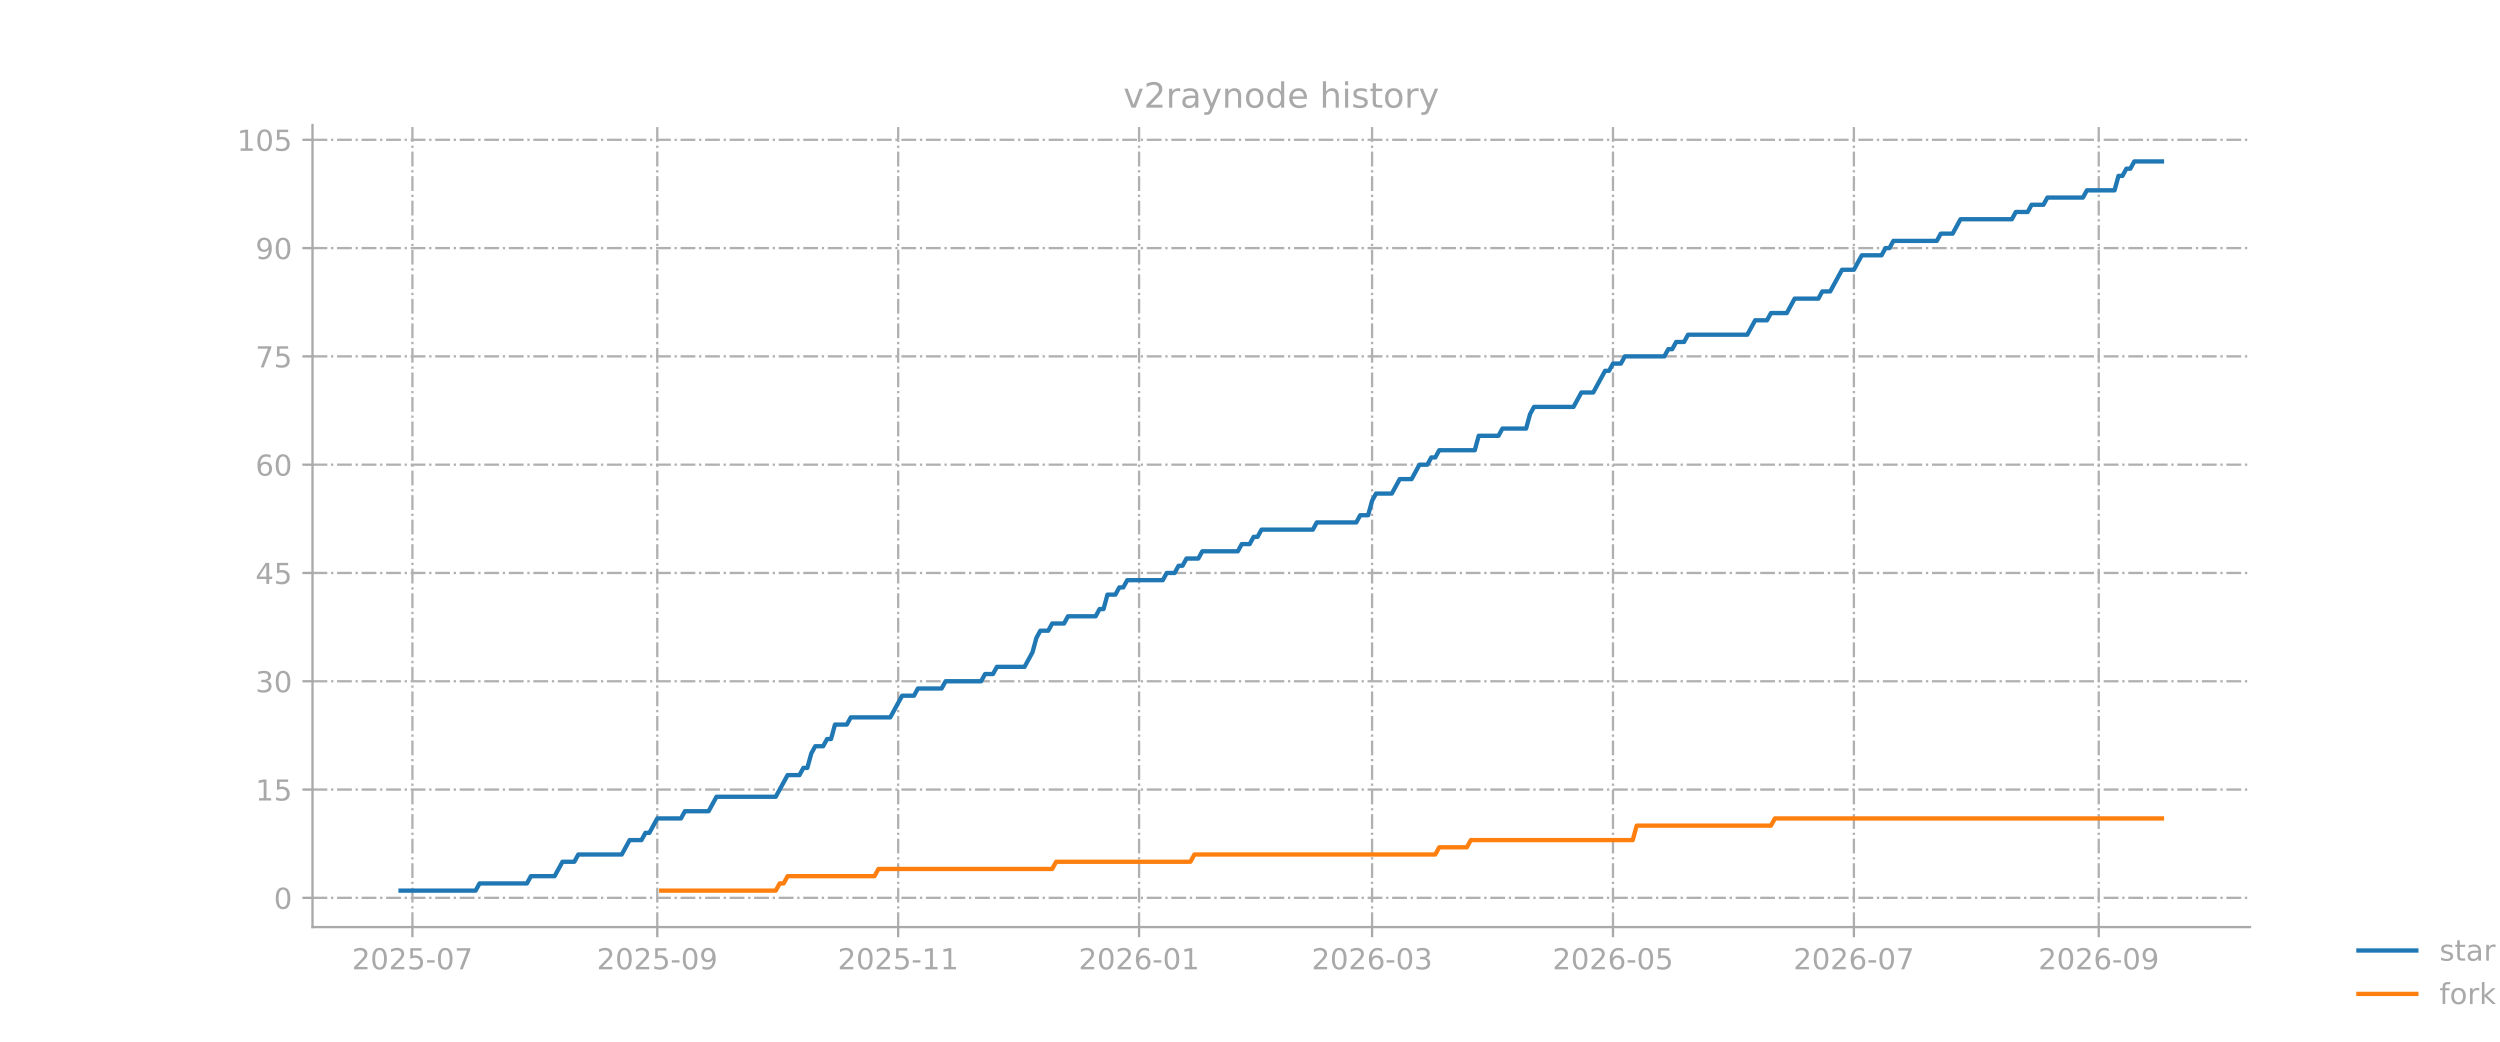
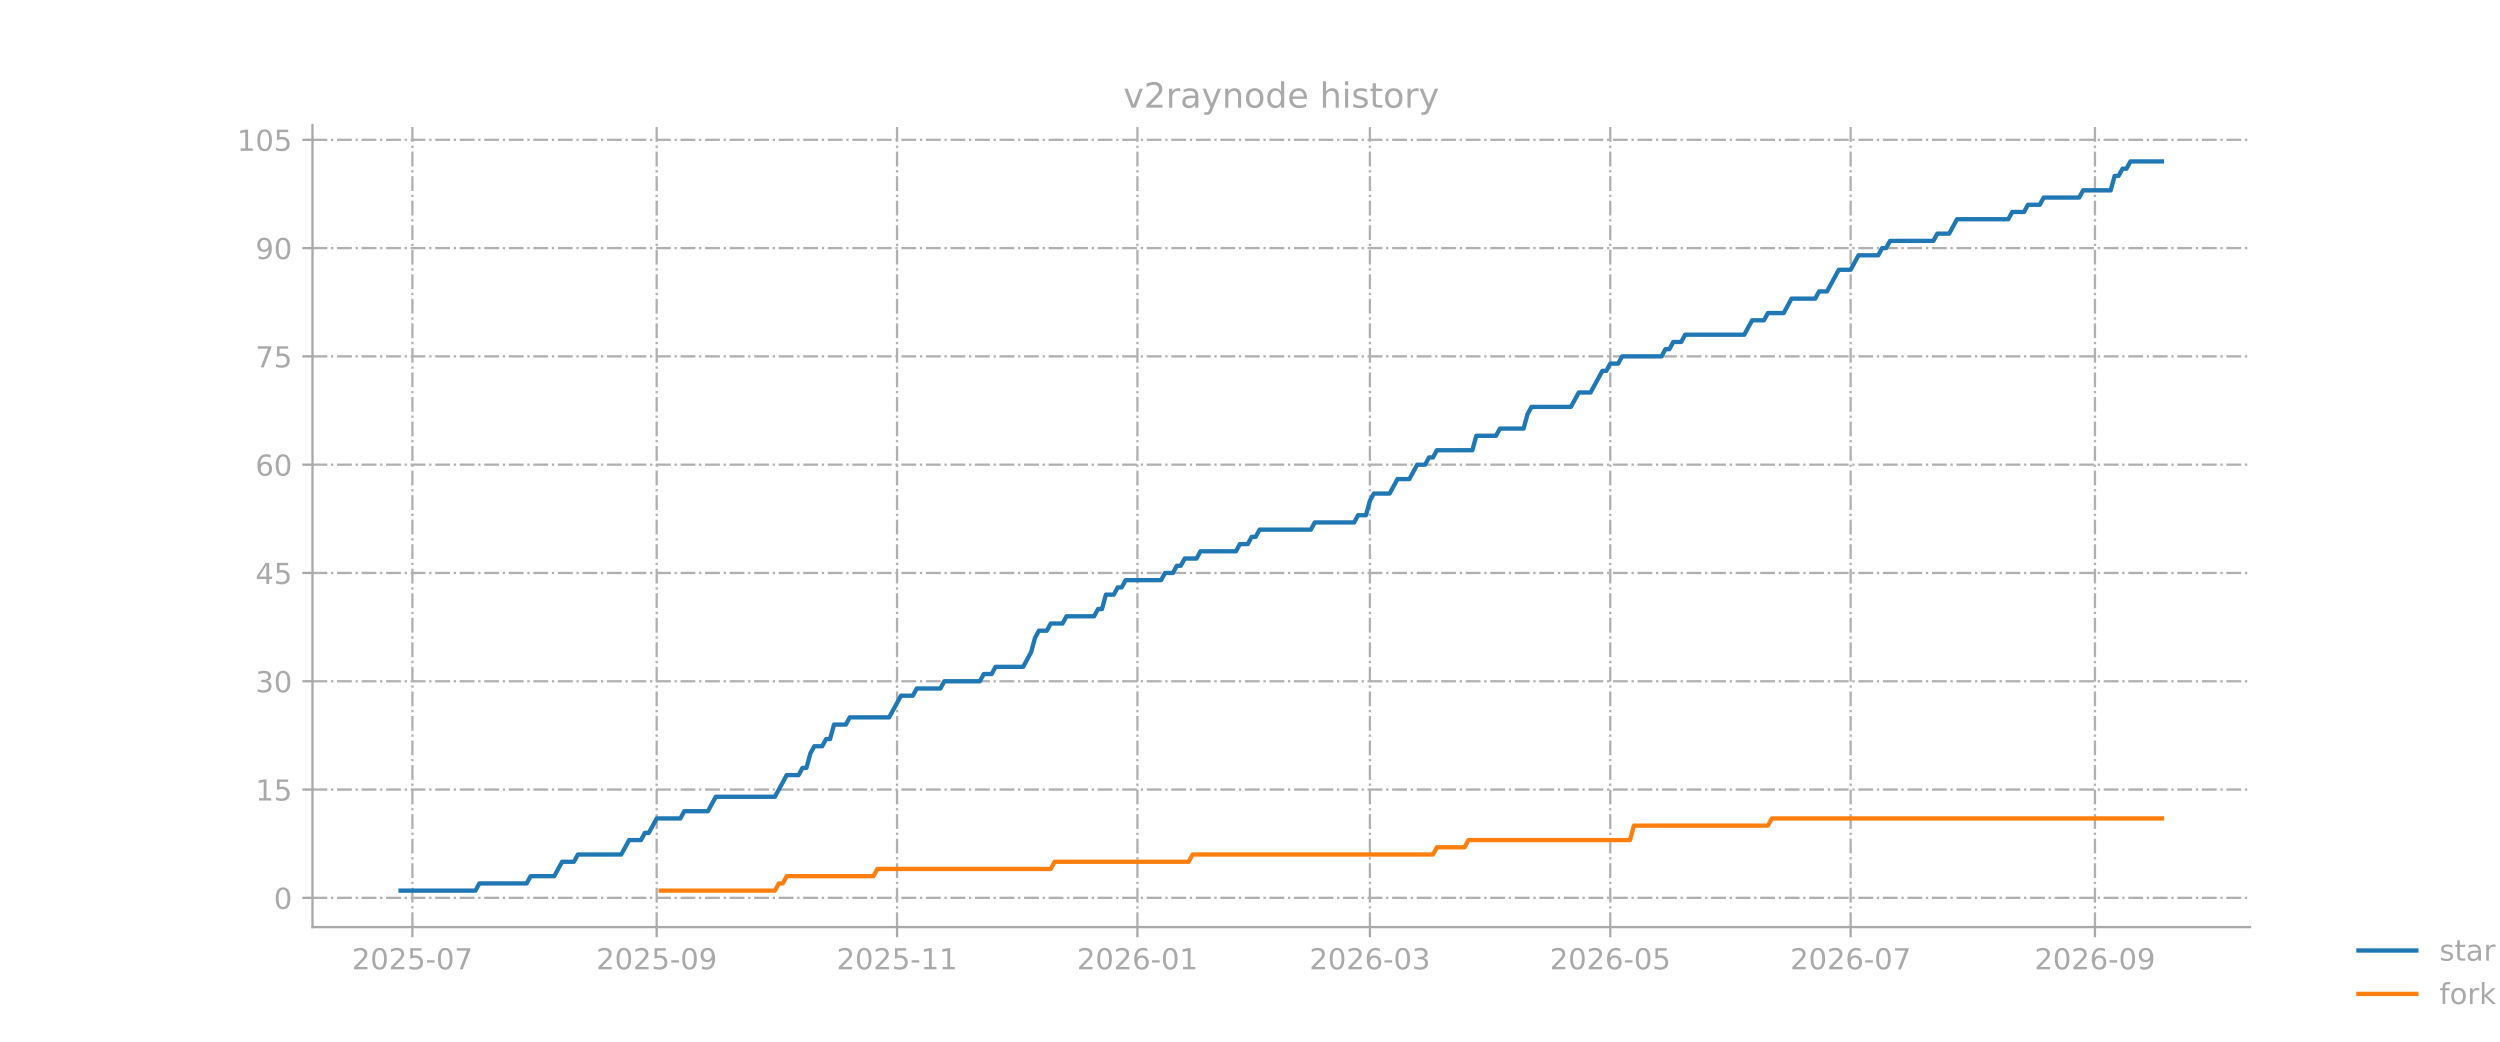
<svg xmlns="http://www.w3.org/2000/svg" xmlns:xlink="http://www.w3.org/1999/xlink" width="864pt" height="360pt" viewBox="0 0 864 360" version="1.1">
  <defs>
    <style type="text/css">*{stroke-linejoin: round; stroke-linecap: butt}</style>
  </defs>
  <g id="figure_1">
    <g id="patch_1">
      <path d="M 0 360  L 864 360  L 864 0  L 0 0  L 0 360  z " style="fill: none; opacity: 0" />
    </g>
    <g id="axes_1">
      <g id="patch_2">
        <path d="M 108 320.4  L 777.6 320.4  L 777.6 43.2  L 108 43.2  L 108 320.4  z " style="fill: none; opacity: 0" />
      </g>
      <g id="matplotlib.axis_1">
        <g id="xtick_1">
          <g id="line2d_1">
-             <path d="M 142.531 320.4  L 142.531 43.2  " clip-path="url(#p3a6f7e1914)" style="fill: none; stroke-dasharray: 5.12,1.28,0.8,1.28; stroke-dashoffset: 0; stroke: #b0b0b0; stroke-width: 0.8" />
+             <path d="M 142.522 320.4  L 142.522 43.2  " clip-path="url(#p26ff134d15)" style="fill: none; stroke-dasharray: 5.12,1.28,0.8,1.28; stroke-dashoffset: 0; stroke: #b0b0b0; stroke-width: 0.8" />
          </g>
          <g id="line2d_2">
            <defs>
-               <path id="ma5f1e83097" d="M 0 0  L 0 3.5  " style="stroke: #a9a9a9; stroke-width: 0.8" />
+               <path id="m86132983dd" d="M 0 0  L 0 3.5  " style="stroke: #a9a9a9; stroke-width: 0.8" />
            </defs>
            <g>
-               <use xlink:href="#ma5f1e83097" x="142.531" y="320.4" style="fill: #a9a9a9; stroke: #a9a9a9; stroke-width: 0.8" />
+               <use xlink:href="#m86132983dd" x="142.522" y="320.4" style="fill: #a9a9a9; stroke: #a9a9a9; stroke-width: 0.8" />
            </g>
          </g>
          <g id="text_1">
-             <g style="fill: #a9a9a9" transform="translate(121.6395 334.9977) scale(0.1 -0.1)">
+             <g style="fill: #a9a9a9" transform="translate(121.6304 334.9977) scale(0.1 -0.1)">
              <defs>
                <path id="DejaVuSans-15" d="M 1228 531  L 3431 531  L 3431 0  L 469 0  L 469 531  Q 828 903 1448 1529  Q 2069 2156 2228 2338  Q 2531 2678 2651 2914  Q 2772 3150 2772 3378  Q 2772 3750 2511 3984  Q 2250 4219 1831 4219  Q 1534 4219 1204 4116  Q 875 4013 500 3803  L 500 4441  Q 881 4594 1212 4672  Q 1544 4750 1819 4750  Q 2544 4750 2975 4387  Q 3406 4025 3406 3419  Q 3406 3131 3298 2873  Q 3191 2616 2906 2266  Q 2828 2175 2409 1742  Q 1991 1309 1228 531  z " transform="scale(0.015625)" />
                <path id="DejaVuSans-13" d="M 2034 4250  Q 1547 4250 1301 3770  Q 1056 3291 1056 2328  Q 1056 1369 1301 889  Q 1547 409 2034 409  Q 2525 409 2770 889  Q 3016 1369 3016 2328  Q 3016 3291 2770 3770  Q 2525 4250 2034 4250  z M 2034 4750  Q 2819 4750 3233 4129  Q 3647 3509 3647 2328  Q 3647 1150 3233 529  Q 2819 -91 2034 -91  Q 1250 -91 836 529  Q 422 1150 422 2328  Q 422 3509 836 4129  Q 1250 4750 2034 4750  z " transform="scale(0.015625)" />
                <path id="DejaVuSans-18" d="M 691 4666  L 3169 4666  L 3169 4134  L 1269 4134  L 1269 2991  Q 1406 3038 1543 3061  Q 1681 3084 1819 3084  Q 2600 3084 3056 2656  Q 3513 2228 3513 1497  Q 3513 744 3044 326  Q 2575 -91 1722 -91  Q 1428 -91 1123 -41  Q 819 9 494 109  L 494 744  Q 775 591 1075 516  Q 1375 441 1709 441  Q 2250 441 2565 725  Q 2881 1009 2881 1497  Q 2881 1984 2565 2268  Q 2250 2553 1709 2553  Q 1456 2553 1204 2497  Q 953 2441 691 2322  L 691 4666  z " transform="scale(0.015625)" />
                <path id="DejaVuSans-10" d="M 313 2009  L 1997 2009  L 1997 1497  L 313 1497  L 313 2009  z " transform="scale(0.015625)" />
                <path id="DejaVuSans-1a" d="M 525 4666  L 3525 4666  L 3525 4397  L 1831 0  L 1172 0  L 2766 4134  L 525 4134  L 525 4666  z " transform="scale(0.015625)" />
              </defs>
              <use xlink:href="#DejaVuSans-15" />
              <use xlink:href="#DejaVuSans-13" transform="translate(63.625 0)" />
              <use xlink:href="#DejaVuSans-15" transform="translate(127.25 0)" />
              <use xlink:href="#DejaVuSans-18" transform="translate(190.875 0)" />
              <use xlink:href="#DejaVuSans-10" transform="translate(254.5 0)" />
              <use xlink:href="#DejaVuSans-13" transform="translate(290.5781 0)" />
              <use xlink:href="#DejaVuSans-1a" transform="translate(354.2031 0)" />
            </g>
          </g>
        </g>
        <g id="xtick_2">
          <g id="line2d_3">
-             <path d="M 227.152 320.4  L 227.152 43.2  " clip-path="url(#p3a6f7e1914)" style="fill: none; stroke-dasharray: 5.12,1.28,0.8,1.28; stroke-dashoffset: 0; stroke: #b0b0b0; stroke-width: 0.8" />
+             <path d="M 226.954 320.4  L 226.954 43.2  " clip-path="url(#p26ff134d15)" style="fill: none; stroke-dasharray: 5.12,1.28,0.8,1.28; stroke-dashoffset: 0; stroke: #b0b0b0; stroke-width: 0.8" />
          </g>
          <g id="line2d_4">
            <g>
-               <use xlink:href="#ma5f1e83097" x="227.152" y="320.4" style="fill: #a9a9a9; stroke: #a9a9a9; stroke-width: 0.8" />
+               <use xlink:href="#m86132983dd" x="226.954" y="320.4" style="fill: #a9a9a9; stroke: #a9a9a9; stroke-width: 0.8" />
            </g>
          </g>
          <g id="text_2">
-             <g style="fill: #a9a9a9" transform="translate(206.2608 334.9977) scale(0.1 -0.1)">
+             <g style="fill: #a9a9a9" transform="translate(206.0623 334.9977) scale(0.1 -0.1)">
              <defs>
                <path id="DejaVuSans-1c" d="M 703 97  L 703 672  Q 941 559 1184 500  Q 1428 441 1663 441  Q 2288 441 2617 861  Q 2947 1281 2994 2138  Q 2813 1869 2534 1725  Q 2256 1581 1919 1581  Q 1219 1581 811 2004  Q 403 2428 403 3163  Q 403 3881 828 4315  Q 1253 4750 1959 4750  Q 2769 4750 3195 4129  Q 3622 3509 3622 2328  Q 3622 1225 3098 567  Q 2575 -91 1691 -91  Q 1453 -91 1209 -44  Q 966 3 703 97  z M 1959 2075  Q 2384 2075 2632 2365  Q 2881 2656 2881 3163  Q 2881 3666 2632 3958  Q 2384 4250 1959 4250  Q 1534 4250 1286 3958  Q 1038 3666 1038 3163  Q 1038 2656 1286 2365  Q 1534 2075 1959 2075  z " transform="scale(0.015625)" />
              </defs>
              <use xlink:href="#DejaVuSans-15" />
              <use xlink:href="#DejaVuSans-13" transform="translate(63.625 0)" />
              <use xlink:href="#DejaVuSans-15" transform="translate(127.25 0)" />
              <use xlink:href="#DejaVuSans-18" transform="translate(190.875 0)" />
              <use xlink:href="#DejaVuSans-10" transform="translate(254.5 0)" />
              <use xlink:href="#DejaVuSans-13" transform="translate(290.5781 0)" />
              <use xlink:href="#DejaVuSans-1c" transform="translate(354.2031 0)" />
            </g>
          </g>
        </g>
        <g id="xtick_3">
          <g id="line2d_5">
-             <path d="M 310.409 320.4  L 310.409 43.2  " clip-path="url(#p3a6f7e1914)" style="fill: none; stroke-dasharray: 5.12,1.28,0.8,1.28; stroke-dashoffset: 0; stroke: #b0b0b0; stroke-width: 0.8" />
+             <path d="M 310.024 320.4  L 310.024 43.2  " clip-path="url(#p26ff134d15)" style="fill: none; stroke-dasharray: 5.12,1.28,0.8,1.28; stroke-dashoffset: 0; stroke: #b0b0b0; stroke-width: 0.8" />
          </g>
          <g id="line2d_6">
            <g>
-               <use xlink:href="#ma5f1e83097" x="310.409" y="320.4" style="fill: #a9a9a9; stroke: #a9a9a9; stroke-width: 0.8" />
+               <use xlink:href="#m86132983dd" x="310.024" y="320.4" style="fill: #a9a9a9; stroke: #a9a9a9; stroke-width: 0.8" />
            </g>
          </g>
          <g id="text_3">
-             <g style="fill: #a9a9a9" transform="translate(289.5172 334.9977) scale(0.1 -0.1)">
+             <g style="fill: #a9a9a9" transform="translate(289.1325 334.9977) scale(0.1 -0.1)">
              <defs>
                <path id="DejaVuSans-14" d="M 794 531  L 1825 531  L 1825 4091  L 703 3866  L 703 4441  L 1819 4666  L 2450 4666  L 2450 531  L 3481 531  L 3481 0  L 794 0  L 794 531  z " transform="scale(0.015625)" />
              </defs>
              <use xlink:href="#DejaVuSans-15" />
              <use xlink:href="#DejaVuSans-13" transform="translate(63.625 0)" />
              <use xlink:href="#DejaVuSans-15" transform="translate(127.25 0)" />
              <use xlink:href="#DejaVuSans-18" transform="translate(190.875 0)" />
              <use xlink:href="#DejaVuSans-10" transform="translate(254.5 0)" />
              <use xlink:href="#DejaVuSans-14" transform="translate(290.5781 0)" />
              <use xlink:href="#DejaVuSans-14" transform="translate(354.2031 0)" />
            </g>
          </g>
        </g>
        <g id="xtick_4">
          <g id="line2d_7">
-             <path d="M 393.665 320.4  L 393.665 43.2  " clip-path="url(#p3a6f7e1914)" style="fill: none; stroke-dasharray: 5.12,1.28,0.8,1.28; stroke-dashoffset: 0; stroke: #b0b0b0; stroke-width: 0.8" />
+             <path d="M 393.094 320.4  L 393.094 43.2  " clip-path="url(#p26ff134d15)" style="fill: none; stroke-dasharray: 5.12,1.28,0.8,1.28; stroke-dashoffset: 0; stroke: #b0b0b0; stroke-width: 0.8" />
          </g>
          <g id="line2d_8">
            <g>
-               <use xlink:href="#ma5f1e83097" x="393.665" y="320.4" style="fill: #a9a9a9; stroke: #a9a9a9; stroke-width: 0.8" />
+               <use xlink:href="#m86132983dd" x="393.094" y="320.4" style="fill: #a9a9a9; stroke: #a9a9a9; stroke-width: 0.8" />
            </g>
          </g>
          <g id="text_4">
-             <g style="fill: #a9a9a9" transform="translate(372.7737 334.9977) scale(0.1 -0.1)">
+             <g style="fill: #a9a9a9" transform="translate(372.2027 334.9977) scale(0.1 -0.1)">
              <defs>
                <path id="DejaVuSans-19" d="M 2113 2584  Q 1688 2584 1439 2293  Q 1191 2003 1191 1497  Q 1191 994 1439 701  Q 1688 409 2113 409  Q 2538 409 2786 701  Q 3034 994 3034 1497  Q 3034 2003 2786 2293  Q 2538 2584 2113 2584  z M 3366 4563  L 3366 3988  Q 3128 4100 2886 4159  Q 2644 4219 2406 4219  Q 1781 4219 1451 3797  Q 1122 3375 1075 2522  Q 1259 2794 1537 2939  Q 1816 3084 2150 3084  Q 2853 3084 3261 2657  Q 3669 2231 3669 1497  Q 3669 778 3244 343  Q 2819 -91 2113 -91  Q 1303 -91 875 529  Q 447 1150 447 2328  Q 447 3434 972 4092  Q 1497 4750 2381 4750  Q 2619 4750 2861 4703  Q 3103 4656 3366 4563  z " transform="scale(0.015625)" />
              </defs>
              <use xlink:href="#DejaVuSans-15" />
              <use xlink:href="#DejaVuSans-13" transform="translate(63.625 0)" />
              <use xlink:href="#DejaVuSans-15" transform="translate(127.25 0)" />
              <use xlink:href="#DejaVuSans-19" transform="translate(190.875 0)" />
              <use xlink:href="#DejaVuSans-10" transform="translate(254.5 0)" />
              <use xlink:href="#DejaVuSans-13" transform="translate(290.5781 0)" />
              <use xlink:href="#DejaVuSans-14" transform="translate(354.2031 0)" />
            </g>
          </g>
        </g>
        <g id="xtick_5">
          <g id="line2d_9">
-             <path d="M 474.192 320.4  L 474.192 43.2  " clip-path="url(#p3a6f7e1914)" style="fill: none; stroke-dasharray: 5.12,1.28,0.8,1.28; stroke-dashoffset: 0; stroke: #b0b0b0; stroke-width: 0.8" />
+             <path d="M 473.441 320.4  L 473.441 43.2  " clip-path="url(#p26ff134d15)" style="fill: none; stroke-dasharray: 5.12,1.28,0.8,1.28; stroke-dashoffset: 0; stroke: #b0b0b0; stroke-width: 0.8" />
          </g>
          <g id="line2d_10">
            <g>
-               <use xlink:href="#ma5f1e83097" x="474.192" y="320.4" style="fill: #a9a9a9; stroke: #a9a9a9; stroke-width: 0.8" />
+               <use xlink:href="#m86132983dd" x="473.441" y="320.4" style="fill: #a9a9a9; stroke: #a9a9a9; stroke-width: 0.8" />
            </g>
          </g>
          <g id="text_5">
-             <g style="fill: #a9a9a9" transform="translate(453.3004 334.9977) scale(0.1 -0.1)">
+             <g style="fill: #a9a9a9" transform="translate(452.5492 334.9977) scale(0.1 -0.1)">
              <defs>
                <path id="DejaVuSans-16" d="M 2597 2516  Q 3050 2419 3304 2112  Q 3559 1806 3559 1356  Q 3559 666 3084 287  Q 2609 -91 1734 -91  Q 1441 -91 1130 -33  Q 819 25 488 141  L 488 750  Q 750 597 1062 519  Q 1375 441 1716 441  Q 2309 441 2620 675  Q 2931 909 2931 1356  Q 2931 1769 2642 2001  Q 2353 2234 1838 2234  L 1294 2234  L 1294 2753  L 1863 2753  Q 2328 2753 2575 2939  Q 2822 3125 2822 3475  Q 2822 3834 2567 4026  Q 2313 4219 1838 4219  Q 1578 4219 1281 4162  Q 984 4106 628 3988  L 628 4550  Q 988 4650 1302 4700  Q 1616 4750 1894 4750  Q 2613 4750 3031 4423  Q 3450 4097 3450 3541  Q 3450 3153 3228 2886  Q 3006 2619 2597 2516  z " transform="scale(0.015625)" />
              </defs>
              <use xlink:href="#DejaVuSans-15" />
              <use xlink:href="#DejaVuSans-13" transform="translate(63.625 0)" />
              <use xlink:href="#DejaVuSans-15" transform="translate(127.25 0)" />
              <use xlink:href="#DejaVuSans-19" transform="translate(190.875 0)" />
              <use xlink:href="#DejaVuSans-10" transform="translate(254.5 0)" />
              <use xlink:href="#DejaVuSans-13" transform="translate(290.5781 0)" />
              <use xlink:href="#DejaVuSans-16" transform="translate(354.2031 0)" />
            </g>
          </g>
        </g>
        <g id="xtick_6">
          <g id="line2d_11">
-             <path d="M 557.448 320.4  L 557.448 43.2  " clip-path="url(#p3a6f7e1914)" style="fill: none; stroke-dasharray: 5.12,1.28,0.8,1.28; stroke-dashoffset: 0; stroke: #b0b0b0; stroke-width: 0.8" />
+             <path d="M 556.511 320.4  L 556.511 43.2  " clip-path="url(#p26ff134d15)" style="fill: none; stroke-dasharray: 5.12,1.28,0.8,1.28; stroke-dashoffset: 0; stroke: #b0b0b0; stroke-width: 0.8" />
          </g>
          <g id="line2d_12">
            <g>
-               <use xlink:href="#ma5f1e83097" x="557.448" y="320.4" style="fill: #a9a9a9; stroke: #a9a9a9; stroke-width: 0.8" />
+               <use xlink:href="#m86132983dd" x="556.511" y="320.4" style="fill: #a9a9a9; stroke: #a9a9a9; stroke-width: 0.8" />
            </g>
          </g>
          <g id="text_6">
-             <g style="fill: #a9a9a9" transform="translate(536.5568 334.9977) scale(0.1 -0.1)">
+             <g style="fill: #a9a9a9" transform="translate(535.6194 334.9977) scale(0.1 -0.1)">
              <use xlink:href="#DejaVuSans-15" />
              <use xlink:href="#DejaVuSans-13" transform="translate(63.625 0)" />
              <use xlink:href="#DejaVuSans-15" transform="translate(127.25 0)" />
              <use xlink:href="#DejaVuSans-19" transform="translate(190.875 0)" />
              <use xlink:href="#DejaVuSans-10" transform="translate(254.5 0)" />
              <use xlink:href="#DejaVuSans-13" transform="translate(290.5781 0)" />
              <use xlink:href="#DejaVuSans-18" transform="translate(354.2031 0)" />
            </g>
          </g>
        </g>
        <g id="xtick_7">
          <g id="line2d_13">
-             <path d="M 640.705 320.4  L 640.705 43.2  " clip-path="url(#p3a6f7e1914)" style="fill: none; stroke-dasharray: 5.12,1.28,0.8,1.28; stroke-dashoffset: 0; stroke: #b0b0b0; stroke-width: 0.8" />
+             <path d="M 639.581 320.4  L 639.581 43.2  " clip-path="url(#p26ff134d15)" style="fill: none; stroke-dasharray: 5.12,1.28,0.8,1.28; stroke-dashoffset: 0; stroke: #b0b0b0; stroke-width: 0.8" />
          </g>
          <g id="line2d_14">
            <g>
-               <use xlink:href="#ma5f1e83097" x="640.705" y="320.4" style="fill: #a9a9a9; stroke: #a9a9a9; stroke-width: 0.8" />
+               <use xlink:href="#m86132983dd" x="639.581" y="320.4" style="fill: #a9a9a9; stroke: #a9a9a9; stroke-width: 0.8" />
            </g>
          </g>
          <g id="text_7">
-             <g style="fill: #a9a9a9" transform="translate(619.8132 334.9977) scale(0.1 -0.1)">
+             <g style="fill: #a9a9a9" transform="translate(618.6896 334.9977) scale(0.1 -0.1)">
              <use xlink:href="#DejaVuSans-15" />
              <use xlink:href="#DejaVuSans-13" transform="translate(63.625 0)" />
              <use xlink:href="#DejaVuSans-15" transform="translate(127.25 0)" />
              <use xlink:href="#DejaVuSans-19" transform="translate(190.875 0)" />
              <use xlink:href="#DejaVuSans-10" transform="translate(254.5 0)" />
              <use xlink:href="#DejaVuSans-13" transform="translate(290.5781 0)" />
              <use xlink:href="#DejaVuSans-1a" transform="translate(354.2031 0)" />
            </g>
          </g>
        </g>
        <g id="xtick_8">
          <g id="line2d_15">
-             <path d="M 725.326 320.4  L 725.326 43.2  " clip-path="url(#p3a6f7e1914)" style="fill: none; stroke-dasharray: 5.12,1.28,0.8,1.28; stroke-dashoffset: 0; stroke: #b0b0b0; stroke-width: 0.8" />
+             <path d="M 724.013 320.4  L 724.013 43.2  " clip-path="url(#p26ff134d15)" style="fill: none; stroke-dasharray: 5.12,1.28,0.8,1.28; stroke-dashoffset: 0; stroke: #b0b0b0; stroke-width: 0.8" />
          </g>
          <g id="line2d_16">
            <g>
-               <use xlink:href="#ma5f1e83097" x="725.326" y="320.4" style="fill: #a9a9a9; stroke: #a9a9a9; stroke-width: 0.8" />
+               <use xlink:href="#m86132983dd" x="724.013" y="320.4" style="fill: #a9a9a9; stroke: #a9a9a9; stroke-width: 0.8" />
            </g>
          </g>
          <g id="text_8">
-             <g style="fill: #a9a9a9" transform="translate(704.4345 334.9977) scale(0.1 -0.1)">
+             <g style="fill: #a9a9a9" transform="translate(703.1215 334.9977) scale(0.1 -0.1)">
              <use xlink:href="#DejaVuSans-15" />
              <use xlink:href="#DejaVuSans-13" transform="translate(63.625 0)" />
              <use xlink:href="#DejaVuSans-15" transform="translate(127.25 0)" />
              <use xlink:href="#DejaVuSans-19" transform="translate(190.875 0)" />
              <use xlink:href="#DejaVuSans-10" transform="translate(254.5 0)" />
              <use xlink:href="#DejaVuSans-13" transform="translate(290.5781 0)" />
              <use xlink:href="#DejaVuSans-1c" transform="translate(354.2031 0)" />
            </g>
          </g>
        </g>
      </g>
      <g id="matplotlib.axis_2">
        <g id="ytick_1">
          <g id="line2d_17">
-             <path d="M 108 310.295  L 777.6 310.295  " clip-path="url(#p3a6f7e1914)" style="fill: none; stroke-dasharray: 5.12,1.28,0.8,1.28; stroke-dashoffset: 0; stroke: #b0b0b0; stroke-width: 0.8" />
+             <path d="M 108 310.295  L 777.6 310.295  " clip-path="url(#p26ff134d15)" style="fill: none; stroke-dasharray: 5.12,1.28,0.8,1.28; stroke-dashoffset: 0; stroke: #b0b0b0; stroke-width: 0.8" />
          </g>
          <g id="line2d_18">
            <defs>
-               <path id="m81868e56b1" d="M 0 0  L -3.5 0  " style="stroke: #a9a9a9; stroke-width: 0.8" />
+               <path id="mc4c7cc414d" d="M 0 0  L -3.5 0  " style="stroke: #a9a9a9; stroke-width: 0.8" />
            </defs>
            <g>
-               <use xlink:href="#m81868e56b1" x="108" y="310.295" style="fill: #a9a9a9; stroke: #a9a9a9; stroke-width: 0.8" />
+               <use xlink:href="#mc4c7cc414d" x="108" y="310.295" style="fill: #a9a9a9; stroke: #a9a9a9; stroke-width: 0.8" />
            </g>
          </g>
          <g id="text_9">
            <g style="fill: #a9a9a9" transform="translate(94.6375 314.0939) scale(0.1 -0.1)">
              <use xlink:href="#DejaVuSans-13" />
            </g>
          </g>
        </g>
        <g id="ytick_2">
          <g id="line2d_19">
-             <path d="M 108 272.869  L 777.6 272.869  " clip-path="url(#p3a6f7e1914)" style="fill: none; stroke-dasharray: 5.12,1.28,0.8,1.28; stroke-dashoffset: 0; stroke: #b0b0b0; stroke-width: 0.8" />
+             <path d="M 108 272.869  L 777.6 272.869  " clip-path="url(#p26ff134d15)" style="fill: none; stroke-dasharray: 5.12,1.28,0.8,1.28; stroke-dashoffset: 0; stroke: #b0b0b0; stroke-width: 0.8" />
          </g>
          <g id="line2d_20">
            <g>
-               <use xlink:href="#m81868e56b1" x="108" y="272.869" style="fill: #a9a9a9; stroke: #a9a9a9; stroke-width: 0.8" />
+               <use xlink:href="#mc4c7cc414d" x="108" y="272.869" style="fill: #a9a9a9; stroke: #a9a9a9; stroke-width: 0.8" />
            </g>
          </g>
          <g id="text_10">
            <g style="fill: #a9a9a9" transform="translate(88.275 276.6681) scale(0.1 -0.1)">
              <use xlink:href="#DejaVuSans-14" />
              <use xlink:href="#DejaVuSans-18" transform="translate(63.625 0)" />
            </g>
          </g>
        </g>
        <g id="ytick_3">
          <g id="line2d_21">
-             <path d="M 108 235.444  L 777.6 235.444  " clip-path="url(#p3a6f7e1914)" style="fill: none; stroke-dasharray: 5.12,1.28,0.8,1.28; stroke-dashoffset: 0; stroke: #b0b0b0; stroke-width: 0.8" />
+             <path d="M 108 235.444  L 777.6 235.444  " clip-path="url(#p26ff134d15)" style="fill: none; stroke-dasharray: 5.12,1.28,0.8,1.28; stroke-dashoffset: 0; stroke: #b0b0b0; stroke-width: 0.8" />
          </g>
          <g id="line2d_22">
            <g>
-               <use xlink:href="#m81868e56b1" x="108" y="235.444" style="fill: #a9a9a9; stroke: #a9a9a9; stroke-width: 0.8" />
+               <use xlink:href="#mc4c7cc414d" x="108" y="235.444" style="fill: #a9a9a9; stroke: #a9a9a9; stroke-width: 0.8" />
            </g>
          </g>
          <g id="text_11">
            <g style="fill: #a9a9a9" transform="translate(88.275 239.2424) scale(0.1 -0.1)">
              <use xlink:href="#DejaVuSans-16" />
              <use xlink:href="#DejaVuSans-13" transform="translate(63.625 0)" />
            </g>
          </g>
        </g>
        <g id="ytick_4">
          <g id="line2d_23">
-             <path d="M 108 198.018  L 777.6 198.018  " clip-path="url(#p3a6f7e1914)" style="fill: none; stroke-dasharray: 5.12,1.28,0.8,1.28; stroke-dashoffset: 0; stroke: #b0b0b0; stroke-width: 0.8" />
+             <path d="M 108 198.018  L 777.6 198.018  " clip-path="url(#p26ff134d15)" style="fill: none; stroke-dasharray: 5.12,1.28,0.8,1.28; stroke-dashoffset: 0; stroke: #b0b0b0; stroke-width: 0.8" />
          </g>
          <g id="line2d_24">
            <g>
-               <use xlink:href="#m81868e56b1" x="108" y="198.018" style="fill: #a9a9a9; stroke: #a9a9a9; stroke-width: 0.8" />
+               <use xlink:href="#mc4c7cc414d" x="108" y="198.018" style="fill: #a9a9a9; stroke: #a9a9a9; stroke-width: 0.8" />
            </g>
          </g>
          <g id="text_12">
            <g style="fill: #a9a9a9" transform="translate(88.275 201.8167) scale(0.1 -0.1)">
              <defs>
                <path id="DejaVuSans-17" d="M 2419 4116  L 825 1625  L 2419 1625  L 2419 4116  z M 2253 4666  L 3047 4666  L 3047 1625  L 3713 1625  L 3713 1100  L 3047 1100  L 3047 0  L 2419 0  L 2419 1100  L 313 1100  L 313 1709  L 2253 4666  z " transform="scale(0.015625)" />
              </defs>
              <use xlink:href="#DejaVuSans-17" />
              <use xlink:href="#DejaVuSans-18" transform="translate(63.625 0)" />
            </g>
          </g>
        </g>
        <g id="ytick_5">
          <g id="line2d_25">
-             <path d="M 108 160.592  L 777.6 160.592  " clip-path="url(#p3a6f7e1914)" style="fill: none; stroke-dasharray: 5.12,1.28,0.8,1.28; stroke-dashoffset: 0; stroke: #b0b0b0; stroke-width: 0.8" />
+             <path d="M 108 160.592  L 777.6 160.592  " clip-path="url(#p26ff134d15)" style="fill: none; stroke-dasharray: 5.12,1.28,0.8,1.28; stroke-dashoffset: 0; stroke: #b0b0b0; stroke-width: 0.8" />
          </g>
          <g id="line2d_26">
            <g>
-               <use xlink:href="#m81868e56b1" x="108" y="160.592" style="fill: #a9a9a9; stroke: #a9a9a9; stroke-width: 0.8" />
+               <use xlink:href="#mc4c7cc414d" x="108" y="160.592" style="fill: #a9a9a9; stroke: #a9a9a9; stroke-width: 0.8" />
            </g>
          </g>
          <g id="text_13">
            <g style="fill: #a9a9a9" transform="translate(88.275 164.3909) scale(0.1 -0.1)">
              <use xlink:href="#DejaVuSans-19" />
              <use xlink:href="#DejaVuSans-13" transform="translate(63.625 0)" />
            </g>
          </g>
        </g>
        <g id="ytick_6">
          <g id="line2d_27">
-             <path d="M 108 123.166  L 777.6 123.166  " clip-path="url(#p3a6f7e1914)" style="fill: none; stroke-dasharray: 5.12,1.28,0.8,1.28; stroke-dashoffset: 0; stroke: #b0b0b0; stroke-width: 0.8" />
+             <path d="M 108 123.166  L 777.6 123.166  " clip-path="url(#p26ff134d15)" style="fill: none; stroke-dasharray: 5.12,1.28,0.8,1.28; stroke-dashoffset: 0; stroke: #b0b0b0; stroke-width: 0.8" />
          </g>
          <g id="line2d_28">
            <g>
-               <use xlink:href="#m81868e56b1" x="108" y="123.166" style="fill: #a9a9a9; stroke: #a9a9a9; stroke-width: 0.8" />
+               <use xlink:href="#mc4c7cc414d" x="108" y="123.166" style="fill: #a9a9a9; stroke: #a9a9a9; stroke-width: 0.8" />
            </g>
          </g>
          <g id="text_14">
            <g style="fill: #a9a9a9" transform="translate(88.275 126.9652) scale(0.1 -0.1)">
              <use xlink:href="#DejaVuSans-1a" />
              <use xlink:href="#DejaVuSans-18" transform="translate(63.625 0)" />
            </g>
          </g>
        </g>
        <g id="ytick_7">
          <g id="line2d_29">
-             <path d="M 108 85.741  L 777.6 85.741  " clip-path="url(#p3a6f7e1914)" style="fill: none; stroke-dasharray: 5.12,1.28,0.8,1.28; stroke-dashoffset: 0; stroke: #b0b0b0; stroke-width: 0.8" />
+             <path d="M 108 85.741  L 777.6 85.741  " clip-path="url(#p26ff134d15)" style="fill: none; stroke-dasharray: 5.12,1.28,0.8,1.28; stroke-dashoffset: 0; stroke: #b0b0b0; stroke-width: 0.8" />
          </g>
          <g id="line2d_30">
            <g>
-               <use xlink:href="#m81868e56b1" x="108" y="85.741" style="fill: #a9a9a9; stroke: #a9a9a9; stroke-width: 0.8" />
+               <use xlink:href="#mc4c7cc414d" x="108" y="85.741" style="fill: #a9a9a9; stroke: #a9a9a9; stroke-width: 0.8" />
            </g>
          </g>
          <g id="text_15">
            <g style="fill: #a9a9a9" transform="translate(88.275 89.53942) scale(0.1 -0.1)">
              <use xlink:href="#DejaVuSans-1c" />
              <use xlink:href="#DejaVuSans-13" transform="translate(63.625 0)" />
            </g>
          </g>
        </g>
        <g id="ytick_8">
          <g id="line2d_31">
-             <path d="M 108 48.315  L 777.6 48.315  " clip-path="url(#p3a6f7e1914)" style="fill: none; stroke-dasharray: 5.12,1.28,0.8,1.28; stroke-dashoffset: 0; stroke: #b0b0b0; stroke-width: 0.8" />
+             <path d="M 108 48.315  L 777.6 48.315  " clip-path="url(#p26ff134d15)" style="fill: none; stroke-dasharray: 5.12,1.28,0.8,1.28; stroke-dashoffset: 0; stroke: #b0b0b0; stroke-width: 0.8" />
          </g>
          <g id="line2d_32">
            <g>
-               <use xlink:href="#m81868e56b1" x="108" y="48.315" style="fill: #a9a9a9; stroke: #a9a9a9; stroke-width: 0.8" />
+               <use xlink:href="#mc4c7cc414d" x="108" y="48.315" style="fill: #a9a9a9; stroke: #a9a9a9; stroke-width: 0.8" />
            </g>
          </g>
          <g id="text_16">
            <g style="fill: #a9a9a9" transform="translate(81.9125 52.11368) scale(0.1 -0.1)">
              <use xlink:href="#DejaVuSans-14" />
              <use xlink:href="#DejaVuSans-13" transform="translate(63.625 0)" />
              <use xlink:href="#DejaVuSans-18" transform="translate(127.25 0)" />
            </g>
          </g>
        </g>
      </g>
      <g id="line2d_33">
-         <path d="M 138.436 307.8  L 164.369 307.8  L 165.734 305.305  L 182.112 305.305  L 183.477 302.81  L 191.666 302.81  L 194.396 297.82  L 198.49 297.82  L 199.855 295.325  L 214.868 295.325  L 217.598 290.335  L 221.693 290.335  L 223.058 287.84  L 224.423 287.84  L 227.152 282.85  L 235.341 282.85  L 236.706 280.354  L 244.895 280.354  L 247.625 275.364  L 268.098 275.364  L 272.193 267.879  L 276.287 267.879  L 277.652 265.384  L 279.017 265.384  L 280.382 260.394  L 281.747 257.899  L 284.476 257.899  L 285.841 255.404  L 287.206 255.404  L 288.571 250.414  L 292.665 250.414  L 294.03 247.919  L 307.679 247.919  L 311.774 240.434  L 315.868 240.434  L 317.233 237.939  L 325.422 237.939  L 326.787 235.444  L 339.071 235.444  L 340.436 232.949  L 343.165 232.949  L 344.53 230.453  L 354.084 230.453  L 356.814 225.463  L 358.179 220.473  L 359.544 217.978  L 362.273 217.978  L 363.638 215.483  L 367.733 215.483  L 369.098 212.988  L 378.652 212.988  L 380.016 210.493  L 381.381 210.493  L 382.746 205.503  L 385.476 205.503  L 386.841 203.008  L 388.206 203.008  L 389.57 200.513  L 401.854 200.513  L 403.219 198.018  L 405.949 198.018  L 407.314 195.523  L 408.679 195.523  L 410.043 193.028  L 414.138 193.028  L 415.503 190.533  L 427.787 190.533  L 429.151 188.038  L 431.881 188.038  L 433.246 185.543  L 434.611 185.543  L 435.976 183.048  L 453.719 183.048  L 455.084 180.552  L 468.732 180.552  L 470.097 178.057  L 472.827 178.057  L 474.192 173.067  L 475.557 170.572  L 481.016 170.572  L 483.746 165.582  L 487.84 165.582  L 490.57 160.592  L 493.3 160.592  L 494.665 158.097  L 496.03 158.097  L 497.394 155.602  L 509.678 155.602  L 511.043 150.612  L 517.867 150.612  L 519.232 148.117  L 527.421 148.117  L 528.786 143.127  L 530.151 140.632  L 543.8 140.632  L 546.529 135.642  L 550.624 135.642  L 554.718 128.156  L 556.083 128.156  L 557.448 125.661  L 560.178 125.661  L 561.543 123.166  L 575.191 123.166  L 576.556 120.671  L 577.921 120.671  L 579.286 118.176  L 582.016 118.176  L 583.381 115.681  L 603.853 115.681  L 606.583 110.691  L 610.678 110.691  L 612.043 108.196  L 617.502 108.196  L 620.232 103.206  L 628.421 103.206  L 629.786 100.711  L 632.515 100.711  L 636.61 93.226  L 640.705 93.226  L 643.434 88.236  L 650.259 88.236  L 651.623 85.741  L 652.988 85.741  L 654.353 83.246  L 669.367 83.246  L 670.732 80.75  L 674.826 80.75  L 677.556 75.76  L 695.299 75.76  L 696.664 73.265  L 700.758 73.265  L 702.123 70.77  L 706.218 70.77  L 707.583 68.275  L 719.866 68.275  L 721.231 65.78  L 730.785 65.78  L 732.15 60.79  L 733.515 60.79  L 734.88 58.295  L 736.245 58.295  L 737.61 55.8  L 747.164 55.8  L 747.164 55.8  " clip-path="url(#p3a6f7e1914)" style="fill: none; stroke: #1f77b4; stroke-width: 1.5; stroke-linecap: square" />
+         <path d="M 138.436 307.8  L 164.311 307.8  L 165.672 305.305  L 182.014 305.305  L 183.376 302.81  L 191.547 302.81  L 194.27 297.82  L 198.356 297.82  L 199.718 295.325  L 214.697 295.325  L 217.421 290.335  L 221.507 290.335  L 222.868 287.84  L 224.23 287.84  L 226.954 282.85  L 235.125 282.85  L 236.486 280.354  L 244.657 280.354  L 247.381 275.364  L 267.808 275.364  L 271.893 267.879  L 275.979 267.879  L 277.341 265.384  L 278.702 265.384  L 280.064 260.394  L 281.426 257.899  L 284.15 257.899  L 285.511 255.404  L 286.873 255.404  L 288.235 250.414  L 292.32 250.414  L 293.682 247.919  L 307.3 247.919  L 311.386 240.434  L 315.471 240.434  L 316.833 237.939  L 325.004 237.939  L 326.366 235.444  L 338.622 235.444  L 339.984 232.949  L 342.707 232.949  L 344.069 230.453  L 353.602 230.453  L 356.325 225.463  L 357.687 220.473  L 359.049 217.978  L 361.773 217.978  L 363.134 215.483  L 367.22 215.483  L 368.582 212.988  L 378.114 212.988  L 379.476 210.493  L 380.838 210.493  L 382.2 205.503  L 384.923 205.503  L 386.285 203.008  L 387.647 203.008  L 389.009 200.513  L 401.265 200.513  L 402.627 198.018  L 405.35 198.018  L 406.712 195.523  L 408.074 195.523  L 409.436 193.028  L 413.521 193.028  L 414.883 190.533  L 427.139 190.533  L 428.501 188.038  L 431.225 188.038  L 432.586 185.543  L 433.948 185.543  L 435.31 183.048  L 453.014 183.048  L 454.375 180.552  L 467.993 180.552  L 469.355 178.057  L 472.079 178.057  L 473.441 173.067  L 474.802 170.572  L 480.25 170.572  L 482.973 165.582  L 487.059 165.582  L 489.782 160.592  L 492.506 160.592  L 493.868 158.097  L 495.23 158.097  L 496.591 155.602  L 508.848 155.602  L 510.209 150.612  L 517.018 150.612  L 518.38 148.117  L 526.551 148.117  L 527.913 143.127  L 529.275 140.632  L 542.893 140.632  L 545.616 135.642  L 549.702 135.642  L 553.787 128.156  L 555.149 128.156  L 556.511 125.661  L 559.234 125.661  L 560.596 123.166  L 574.214 123.166  L 575.576 120.671  L 576.938 120.671  L 578.3 118.176  L 581.023 118.176  L 582.385 115.681  L 602.812 115.681  L 605.536 110.691  L 609.621 110.691  L 610.983 108.196  L 616.43 108.196  L 619.154 103.206  L 627.325 103.206  L 628.687 100.711  L 631.41 100.711  L 635.496 93.226  L 639.581 93.226  L 642.305 88.236  L 649.114 88.236  L 650.475 85.741  L 651.837 85.741  L 653.199 83.246  L 668.179 83.246  L 669.541 80.75  L 673.626 80.75  L 676.35 75.76  L 694.053 75.76  L 695.415 73.265  L 699.5 73.265  L 700.862 70.77  L 704.948 70.77  L 706.309 68.275  L 718.566 68.275  L 719.928 65.78  L 729.46 65.78  L 730.822 60.79  L 732.184 60.79  L 733.546 58.295  L 734.907 58.295  L 736.269 55.8  L 747.164 55.8  L 747.164 55.8  " clip-path="url(#p26ff134d15)" style="fill: none; stroke: #1f77b4; stroke-width: 1.5; stroke-linecap: square" />
      </g>
      <g id="line2d_34">
-         <path d="M 228.517 307.8  L 268.098 307.8  L 269.463 305.305  L 270.828 305.305  L 272.193 302.81  L 302.219 302.81  L 303.584 300.315  L 363.638 300.315  L 365.003 297.82  L 411.408 297.82  L 412.773 295.325  L 496.03 295.325  L 497.394 292.83  L 506.948 292.83  L 508.313 290.335  L 564.272 290.335  L 565.637 285.345  L 612.043 285.345  L 613.407 282.85  L 747.164 282.85  L 747.164 282.85  " clip-path="url(#p3a6f7e1914)" style="fill: none; stroke: #ff7f0e; stroke-width: 1.5; stroke-linecap: square" />
+         <path d="M 228.316 307.8  L 267.808 307.8  L 269.17 305.305  L 270.532 305.305  L 271.893 302.81  L 301.853 302.81  L 303.215 300.315  L 363.134 300.315  L 364.496 297.82  L 410.798 297.82  L 412.159 295.325  L 495.23 295.325  L 496.591 292.83  L 506.124 292.83  L 507.486 290.335  L 563.32 290.335  L 564.682 285.345  L 610.983 285.345  L 612.345 282.85  L 747.164 282.85  L 747.164 282.85  " clip-path="url(#p26ff134d15)" style="fill: none; stroke: #ff7f0e; stroke-width: 1.5; stroke-linecap: square" />
      </g>
      <g id="patch_3">
        <path d="M 108 320.4  L 108 43.2  " style="fill: none; stroke: #a9a9a9; stroke-width: 0.8; stroke-linejoin: miter; stroke-linecap: square" />
      </g>
      <g id="patch_4">
        <path d="M 777.6 320.4  L 777.6 43.2  " style="fill: none" />
      </g>
      <g id="patch_5">
        <path d="M 108 320.4  L 777.6 320.4  " style="fill: none; stroke: #a9a9a9; stroke-width: 0.8; stroke-linejoin: miter; stroke-linecap: square" />
      </g>
      <g id="patch_6">
        <path d="M 108 43.2  L 777.6 43.2  " style="fill: none" />
      </g>
      <g id="text_17">
        <g style="fill: #a9a9a9" transform="translate(388.2188 37.2) scale(0.12 -0.12)">
          <defs>
            <path id="DejaVuSans-59" d="M 191 3500  L 800 3500  L 1894 563  L 2988 3500  L 3597 3500  L 2284 0  L 1503 0  L 191 3500  z " transform="scale(0.015625)" />
            <path id="DejaVuSans-55" d="M 2631 2963  Q 2534 3019 2420 3045  Q 2306 3072 2169 3072  Q 1681 3072 1420 2755  Q 1159 2438 1159 1844  L 1159 0  L 581 0  L 581 3500  L 1159 3500  L 1159 2956  Q 1341 3275 1631 3429  Q 1922 3584 2338 3584  Q 2397 3584 2469 3576  Q 2541 3569 2628 3553  L 2631 2963  z " transform="scale(0.015625)" />
            <path id="DejaVuSans-44" d="M 2194 1759  Q 1497 1759 1228 1600  Q 959 1441 959 1056  Q 959 750 1161 570  Q 1363 391 1709 391  Q 2188 391 2477 730  Q 2766 1069 2766 1631  L 2766 1759  L 2194 1759  z M 3341 1997  L 3341 0  L 2766 0  L 2766 531  Q 2569 213 2275 61  Q 1981 -91 1556 -91  Q 1019 -91 701 211  Q 384 513 384 1019  Q 384 1609 779 1909  Q 1175 2209 1959 2209  L 2766 2209  L 2766 2266  Q 2766 2663 2505 2880  Q 2244 3097 1772 3097  Q 1472 3097 1187 3025  Q 903 2953 641 2809  L 641 3341  Q 956 3463 1253 3523  Q 1550 3584 1831 3584  Q 2591 3584 2966 3190  Q 3341 2797 3341 1997  z " transform="scale(0.015625)" />
            <path id="DejaVuSans-5c" d="M 2059 -325  Q 1816 -950 1584 -1140  Q 1353 -1331 966 -1331  L 506 -1331  L 506 -850  L 844 -850  Q 1081 -850 1212 -737  Q 1344 -625 1503 -206  L 1606 56  L 191 3500  L 800 3500  L 1894 763  L 2988 3500  L 3597 3500  L 2059 -325  z " transform="scale(0.015625)" />
            <path id="DejaVuSans-51" d="M 3513 2113  L 3513 0  L 2938 0  L 2938 2094  Q 2938 2591 2744 2837  Q 2550 3084 2163 3084  Q 1697 3084 1428 2787  Q 1159 2491 1159 1978  L 1159 0  L 581 0  L 581 3500  L 1159 3500  L 1159 2956  Q 1366 3272 1645 3428  Q 1925 3584 2291 3584  Q 2894 3584 3203 3211  Q 3513 2838 3513 2113  z " transform="scale(0.015625)" />
            <path id="DejaVuSans-52" d="M 1959 3097  Q 1497 3097 1228 2736  Q 959 2375 959 1747  Q 959 1119 1226 758  Q 1494 397 1959 397  Q 2419 397 2687 759  Q 2956 1122 2956 1747  Q 2956 2369 2687 2733  Q 2419 3097 1959 3097  z M 1959 3584  Q 2709 3584 3137 3096  Q 3566 2609 3566 1747  Q 3566 888 3137 398  Q 2709 -91 1959 -91  Q 1206 -91 779 398  Q 353 888 353 1747  Q 353 2609 779 3096  Q 1206 3584 1959 3584  z " transform="scale(0.015625)" />
            <path id="DejaVuSans-47" d="M 2906 2969  L 2906 4863  L 3481 4863  L 3481 0  L 2906 0  L 2906 525  Q 2725 213 2448 61  Q 2172 -91 1784 -91  Q 1150 -91 751 415  Q 353 922 353 1747  Q 353 2572 751 3078  Q 1150 3584 1784 3584  Q 2172 3584 2448 3432  Q 2725 3281 2906 2969  z M 947 1747  Q 947 1113 1208 752  Q 1469 391 1925 391  Q 2381 391 2643 752  Q 2906 1113 2906 1747  Q 2906 2381 2643 2742  Q 2381 3103 1925 3103  Q 1469 3103 1208 2742  Q 947 2381 947 1747  z " transform="scale(0.015625)" />
            <path id="DejaVuSans-48" d="M 3597 1894  L 3597 1613  L 953 1613  Q 991 1019 1311 708  Q 1631 397 2203 397  Q 2534 397 2845 478  Q 3156 559 3463 722  L 3463 178  Q 3153 47 2828 -22  Q 2503 -91 2169 -91  Q 1331 -91 842 396  Q 353 884 353 1716  Q 353 2575 817 3079  Q 1281 3584 2069 3584  Q 2775 3584 3186 3129  Q 3597 2675 3597 1894  z M 3022 2063  Q 3016 2534 2758 2815  Q 2500 3097 2075 3097  Q 1594 3097 1305 2825  Q 1016 2553 972 2059  L 3022 2063  z " transform="scale(0.015625)" />
            <path id="DejaVuSans-3" transform="scale(0.015625)" />
            <path id="DejaVuSans-4b" d="M 3513 2113  L 3513 0  L 2938 0  L 2938 2094  Q 2938 2591 2744 2837  Q 2550 3084 2163 3084  Q 1697 3084 1428 2787  Q 1159 2491 1159 1978  L 1159 0  L 581 0  L 581 4863  L 1159 4863  L 1159 2956  Q 1366 3272 1645 3428  Q 1925 3584 2291 3584  Q 2894 3584 3203 3211  Q 3513 2838 3513 2113  z " transform="scale(0.015625)" />
            <path id="DejaVuSans-4c" d="M 603 3500  L 1178 3500  L 1178 0  L 603 0  L 603 3500  z M 603 4863  L 1178 4863  L 1178 4134  L 603 4134  L 603 4863  z " transform="scale(0.015625)" />
            <path id="DejaVuSans-56" d="M 2834 3397  L 2834 2853  Q 2591 2978 2328 3040  Q 2066 3103 1784 3103  Q 1356 3103 1142 2972  Q 928 2841 928 2578  Q 928 2378 1081 2264  Q 1234 2150 1697 2047  L 1894 2003  Q 2506 1872 2764 1633  Q 3022 1394 3022 966  Q 3022 478 2636 193  Q 2250 -91 1575 -91  Q 1294 -91 989 -36  Q 684 19 347 128  L 347 722  Q 666 556 975 473  Q 1284 391 1588 391  Q 1994 391 2212 530  Q 2431 669 2431 922  Q 2431 1156 2273 1281  Q 2116 1406 1581 1522  L 1381 1569  Q 847 1681 609 1914  Q 372 2147 372 2553  Q 372 3047 722 3315  Q 1072 3584 1716 3584  Q 2034 3584 2315 3537  Q 2597 3491 2834 3397  z " transform="scale(0.015625)" />
            <path id="DejaVuSans-57" d="M 1172 4494  L 1172 3500  L 2356 3500  L 2356 3053  L 1172 3053  L 1172 1153  Q 1172 725 1289 603  Q 1406 481 1766 481  L 2356 481  L 2356 0  L 1766 0  Q 1100 0 847 248  Q 594 497 594 1153  L 594 3053  L 172 3053  L 172 3500  L 594 3500  L 594 4494  L 1172 4494  z " transform="scale(0.015625)" />
          </defs>
          <use xlink:href="#DejaVuSans-59" />
          <use xlink:href="#DejaVuSans-15" transform="translate(59.1875 0)" />
          <use xlink:href="#DejaVuSans-55" transform="translate(122.8125 0)" />
          <use xlink:href="#DejaVuSans-44" transform="translate(163.9219 0)" />
          <use xlink:href="#DejaVuSans-5c" transform="translate(225.2031 0)" />
          <use xlink:href="#DejaVuSans-51" transform="translate(284.3906 0)" />
          <use xlink:href="#DejaVuSans-52" transform="translate(347.7656 0)" />
          <use xlink:href="#DejaVuSans-47" transform="translate(408.9531 0)" />
          <use xlink:href="#DejaVuSans-48" transform="translate(472.4375 0)" />
          <use xlink:href="#DejaVuSans-3" transform="translate(533.9688 0)" />
          <use xlink:href="#DejaVuSans-4b" transform="translate(565.75 0)" />
          <use xlink:href="#DejaVuSans-4c" transform="translate(629.125 0)" />
          <use xlink:href="#DejaVuSans-56" transform="translate(656.9062 0)" />
          <use xlink:href="#DejaVuSans-57" transform="translate(709 0)" />
          <use xlink:href="#DejaVuSans-52" transform="translate(748.2031 0)" />
          <use xlink:href="#DejaVuSans-55" transform="translate(809.3906 0)" />
          <use xlink:href="#DejaVuSans-5c" transform="translate(850.5 0)" />
        </g>
      </g>
      <g id="legend_1">
        <g id="line2d_35">
          <path d="M 815.08 328.498  L 825.08 328.498  L 835.08 328.498  " style="fill: none; stroke: #1f77b4; stroke-width: 1.5; stroke-linecap: square" />
        </g>
        <g id="text_18">
          <g style="fill: #a9a9a9" transform="translate(843.08 331.9984) scale(0.1 -0.1)">
            <use xlink:href="#DejaVuSans-56" />
            <use xlink:href="#DejaVuSans-57" transform="translate(52.09375 0)" />
            <use xlink:href="#DejaVuSans-44" transform="translate(91.29688 0)" />
            <use xlink:href="#DejaVuSans-55" transform="translate(152.5781 0)" />
          </g>
        </g>
        <g id="line2d_36">
          <path d="M 815.08 343.499  L 825.08 343.499  L 835.08 343.499  " style="fill: none; stroke: #ff7f0e; stroke-width: 1.5; stroke-linecap: square" />
        </g>
        <g id="text_19">
          <g style="fill: #a9a9a9" transform="translate(843.08 346.9992) scale(0.1 -0.1)">
            <defs>
              <path id="DejaVuSans-49" d="M 2375 4863  L 2375 4384  L 1825 4384  Q 1516 4384 1395 4259  Q 1275 4134 1275 3809  L 1275 3500  L 2222 3500  L 2222 3053  L 1275 3053  L 1275 0  L 697 0  L 697 3053  L 147 3053  L 147 3500  L 697 3500  L 697 3744  Q 697 4328 969 4595  Q 1241 4863 1831 4863  L 2375 4863  z " transform="scale(0.015625)" />
              <path id="DejaVuSans-4e" d="M 581 4863  L 1159 4863  L 1159 1991  L 2875 3500  L 3609 3500  L 1753 1863  L 3688 0  L 2938 0  L 1159 1709  L 1159 0  L 581 0  L 581 4863  z " transform="scale(0.015625)" />
            </defs>
            <use xlink:href="#DejaVuSans-49" />
            <use xlink:href="#DejaVuSans-52" transform="translate(35.20312 0)" />
            <use xlink:href="#DejaVuSans-55" transform="translate(96.39062 0)" />
            <use xlink:href="#DejaVuSans-4e" transform="translate(137.5 0)" />
          </g>
        </g>
      </g>
    </g>
  </g>
  <defs>
-     <clipPath id="p3a6f7e1914">
+     <clipPath id="p26ff134d15">
      <rect x="108" y="43.2" width="669.6" height="277.2" />
    </clipPath>
  </defs>
</svg>
